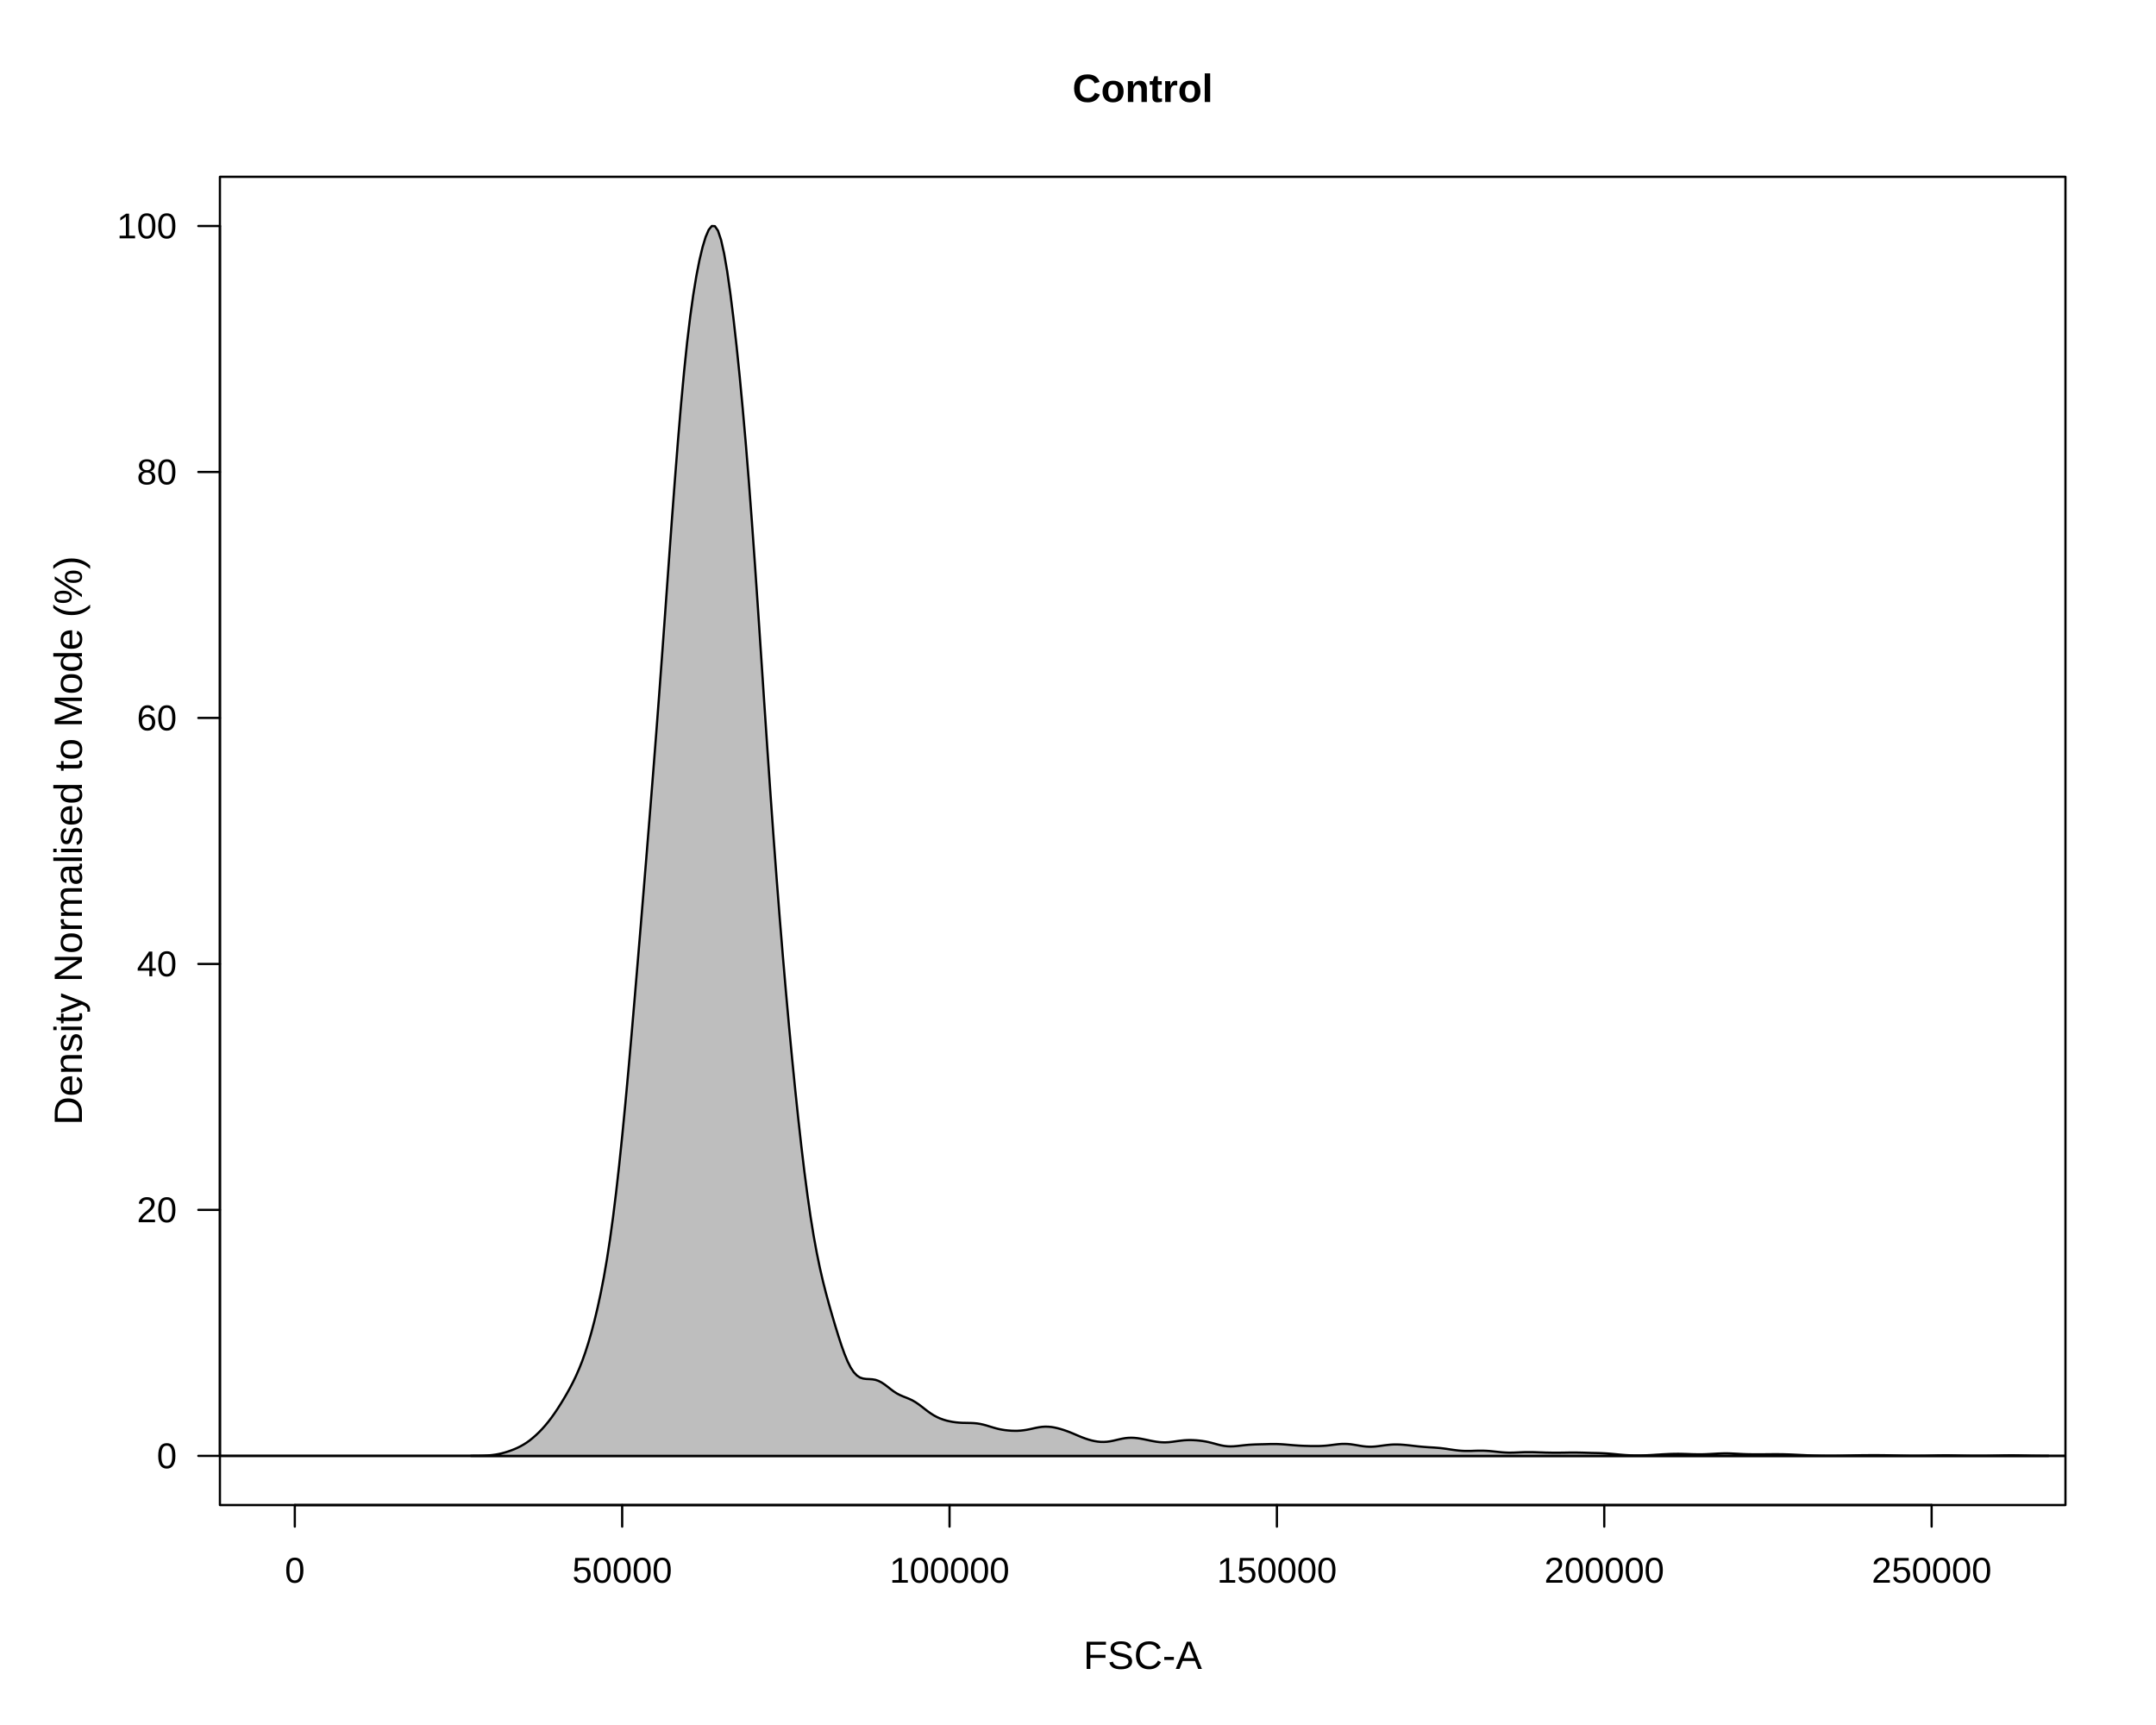
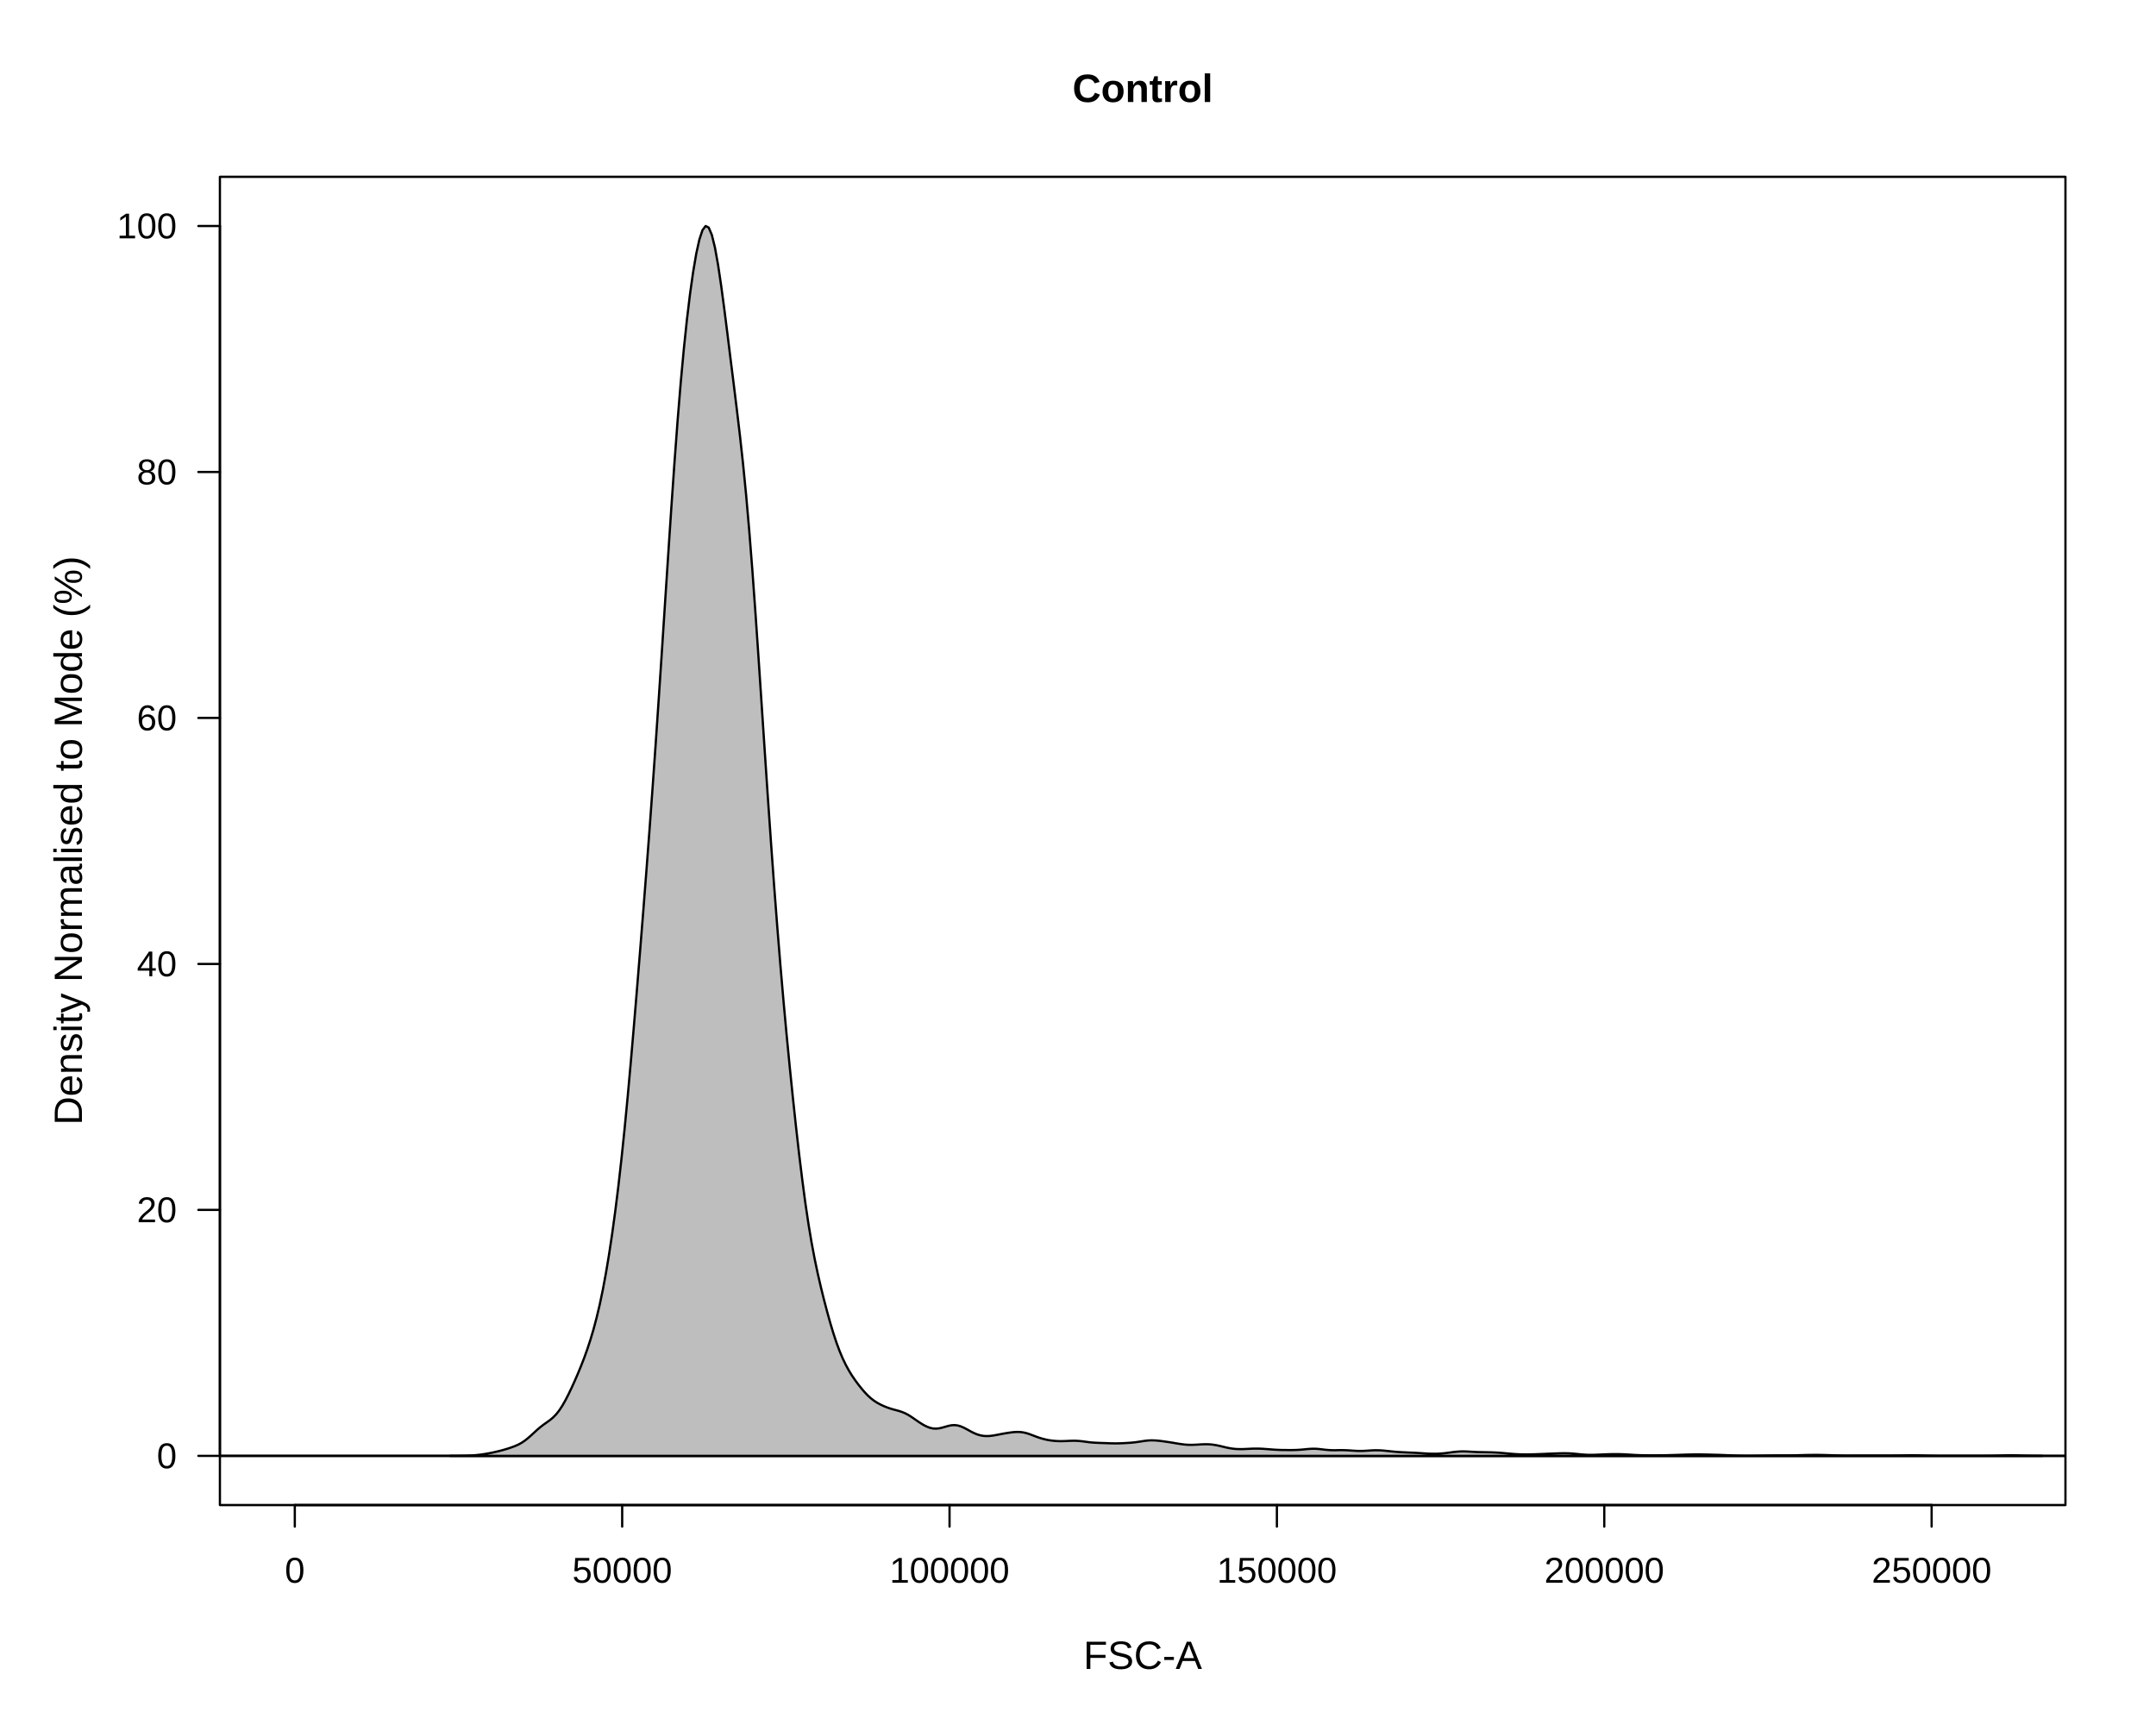
<svg xmlns="http://www.w3.org/2000/svg" viewBox="0 0 720.00 576.00">
  <defs>
    <style type="text/css">
    line, polyline, polygon, path, rect, circle {
      fill: none;
      stroke: #000000;
      stroke-linecap: round;
      stroke-linejoin: round;
      stroke-miterlimit: 10.00;
    }
  </style>
  </defs>
  <rect width="100%" height="100%" style="stroke: none; fill: #FFFFFF;" />
  <line x1="98.45" y1="502.56" x2="645.07" y2="502.56" style="stroke-width: 0.75;" />
  <line x1="98.45" y1="502.56" x2="98.45" y2="509.76" style="stroke-width: 0.75;" />
  <line x1="207.78" y1="502.56" x2="207.78" y2="509.76" style="stroke-width: 0.75;" />
  <line x1="317.10" y1="502.56" x2="317.10" y2="509.76" style="stroke-width: 0.75;" />
  <line x1="426.42" y1="502.56" x2="426.42" y2="509.76" style="stroke-width: 0.75;" />
  <line x1="535.75" y1="502.56" x2="535.75" y2="509.76" style="stroke-width: 0.75;" />
  <line x1="645.07" y1="502.56" x2="645.07" y2="509.76" style="stroke-width: 0.75;" />
  <text x="95.12" y="528.48" style="font-size: 12.00px; font-family: Liberation Sans;" textLength="6.67px" lengthAdjust="spacingAndGlyphs">0</text>
  <text x="191.10" y="528.48" style="font-size: 12.00px; font-family: Liberation Sans;" textLength="33.36px" lengthAdjust="spacingAndGlyphs">50000</text>
  <text x="297.08" y="528.48" style="font-size: 12.00px; font-family: Liberation Sans;" textLength="40.03px" lengthAdjust="spacingAndGlyphs">100000</text>
  <text x="406.41" y="528.48" style="font-size: 12.00px; font-family: Liberation Sans;" textLength="40.03px" lengthAdjust="spacingAndGlyphs">150000</text>
  <text x="515.73" y="528.48" style="font-size: 12.00px; font-family: Liberation Sans;" textLength="40.03px" lengthAdjust="spacingAndGlyphs">200000</text>
  <text x="625.05" y="528.48" style="font-size: 12.00px; font-family: Liberation Sans;" textLength="40.03px" lengthAdjust="spacingAndGlyphs">250000</text>
  <line x1="73.44" y1="486.13" x2="73.44" y2="75.47" style="stroke-width: 0.75;" />
  <line x1="73.44" y1="486.13" x2="66.24" y2="486.13" style="stroke-width: 0.75;" />
  <line x1="73.44" y1="404.00" x2="66.24" y2="404.00" style="stroke-width: 0.75;" />
  <line x1="73.44" y1="321.87" x2="66.24" y2="321.87" style="stroke-width: 0.75;" />
  <line x1="73.44" y1="239.73" x2="66.24" y2="239.73" style="stroke-width: 0.75;" />
  <line x1="73.44" y1="157.60" x2="66.24" y2="157.60" style="stroke-width: 0.75;" />
  <line x1="73.44" y1="75.47" x2="66.24" y2="75.47" style="stroke-width: 0.75;" />
  <text x="52.37" y="490.26" style="font-size: 12.00px; font-family: Liberation Sans;" textLength="6.67px" lengthAdjust="spacingAndGlyphs">0</text>
  <text x="45.70" y="408.12" style="font-size: 12.00px; font-family: Liberation Sans;" textLength="13.34px" lengthAdjust="spacingAndGlyphs">20</text>
  <text x="45.70" y="325.99" style="font-size: 12.00px; font-family: Liberation Sans;" textLength="13.34px" lengthAdjust="spacingAndGlyphs">40</text>
  <text x="45.70" y="243.86" style="font-size: 12.00px; font-family: Liberation Sans;" textLength="13.34px" lengthAdjust="spacingAndGlyphs">60</text>
  <text x="45.70" y="161.73" style="font-size: 12.00px; font-family: Liberation Sans;" textLength="13.34px" lengthAdjust="spacingAndGlyphs">80</text>
  <text x="39.02" y="79.59" style="font-size: 12.00px; font-family: Liberation Sans;" textLength="20.02px" lengthAdjust="spacingAndGlyphs">100</text>
  <polyline points="73.44,502.56 689.76,502.56 689.76,59.04 73.44,59.04 73.44,502.56 " style="stroke-width: 0.75;" />
  <defs>
    <clipPath id="cpNzMuNDR8Njg5Ljc2fDUwMi41Nnw1OS4wNA==">
      <rect x="73.44" y="59.04" width="616.32" height="443.52" />
    </clipPath>
  </defs>
  <line x1="73.44" y1="486.13" x2="689.76" y2="486.13" style="stroke-width: 0.75;" clip-path="url(#cpNzMuNDR8Njg5Ljc2fDUwMi41Nnw1OS4wNA==)" />
  <line x1="73.44" y1="486.13" x2="689.76" y2="486.13" style="stroke-width: 0.75;" clip-path="url(#cpNzMuNDR8Njg5Ljc2fDUwMi41Nnw1OS4wNA==)" />
  <defs>
    <clipPath id="cpMC4wMHw3MjAuMDB8NTc2LjAwfDAuMDA=">
      <rect x="0.00" y="0.00" width="720.00" height="576.00" />
    </clipPath>
  </defs>
  <g clip-path="url(#cpMC4wMHw3MjAuMDB8NTc2LjAwfDAuMDA=)">
    <text x="358.15" y="34.06" style="font-size: 13.20px; font-weight: bold; font-family: Liberation Sans;" textLength="46.89px" lengthAdjust="spacingAndGlyphs">Control</text>
  </g>
  <g clip-path="url(#cpMC4wMHw3MjAuMDB8NTc2LjAwfDAuMDA=)">
    <text x="361.81" y="557.28" style="font-size: 13.20px; font-family: Liberation Sans;" textLength="39.58px" lengthAdjust="spacingAndGlyphs">FSC-A</text>
  </g>
  <g clip-path="url(#cpMC4wMHw3MjAuMDB8NTc2LjAwfDAuMDA=)">
    <text transform="translate(27.36,375.67) rotate(-90)" style="font-size: 13.20px; font-family: Liberation Sans;" textLength="189.73px" lengthAdjust="spacingAndGlyphs">Density Normalised to Mode (%)</text>
  </g>
  <defs>
    <clipPath id="cpNzMuNDR8Njg5Ljc2fDUwMi41Nnw1OS4wNA==">
      <rect x="73.44" y="59.04" width="616.32" height="443.52" />
    </clipPath>
  </defs>
-   <polygon points="157.30,486.13 158.33,486.12 159.36,486.12 160.39,486.10 161.42,486.07 162.45,486.02 163.48,485.95 164.51,485.84 165.54,485.70 166.58,485.51 167.61,485.27 168.64,484.99 169.67,484.67 170.70,484.31 171.73,483.91 172.76,483.46 173.79,482.95 174.82,482.37 175.85,481.72 176.88,480.98 177.91,480.15 178.95,479.24 179.98,478.26 181.01,477.19 182.04,476.04 183.07,474.79 184.10,473.45 185.13,472.01 186.16,470.48 187.19,468.87 188.22,467.18 189.25,465.42 190.29,463.56 191.32,461.59 192.35,459.45 193.38,457.11 194.41,454.53 195.44,451.64 196.47,448.43 197.50,444.89 198.53,440.98 199.56,436.67 200.59,431.90 201.63,426.59 202.66,420.63 203.69,413.95 204.72,406.47 205.75,398.15 206.78,389.01 207.81,379.09 208.84,368.48 209.87,357.28 210.90,345.60 211.93,333.58 212.96,321.30 214.00,308.87 215.03,296.36 216.06,283.76 217.09,271.03 218.12,258.10 219.15,244.87 220.18,231.29 221.21,217.35 222.24,203.14 223.27,188.82 224.30,174.62 225.34,160.81 226.37,147.66 227.40,135.42 228.43,124.28 229.46,114.36 230.49,105.79 231.52,98.41 232.55,92.15 233.58,86.89 234.61,82.56 235.64,79.15 236.67,76.74 237.71,75.47 238.74,75.52 239.77,77.03 240.80,80.10 241.83,84.69 242.86,90.68 243.89,97.90 244.92,106.15 245.95,115.31 246.98,125.30 248.01,136.20 249.05,148.00 250.08,160.74 251.11,174.39 252.14,188.83 253.17,203.87 254.20,219.26 255.23,234.73 256.26,250.03 257.29,264.97 258.32,279.40 259.35,293.24 260.38,306.45 261.42,319.04 262.45,331.02 263.48,342.44 264.51,353.31 265.54,363.63 266.57,373.43 267.60,382.65 268.63,391.24 269.66,399.13 270.69,406.27 271.72,412.66 272.76,418.32 273.79,423.33 274.82,427.79 275.85,431.85 276.88,435.63 277.91,439.23 278.94,442.71 279.97,446.05 281.00,449.22 282.03,452.10 283.06,454.60 284.09,456.65 285.13,458.21 286.16,459.29 287.19,459.97 288.22,460.31 289.25,460.45 290.28,460.50 291.31,460.57 292.34,460.74 293.37,461.09 294.40,461.62 295.43,462.30 296.47,463.09 297.50,463.90 298.53,464.66 299.56,465.32 300.59,465.85 301.62,466.29 302.65,466.70 303.68,467.12 304.71,467.61 305.74,468.21 306.77,468.91 307.80,469.68 308.84,470.49 309.87,471.28 310.90,472.01 311.93,472.65 312.96,473.20 313.99,473.66 315.02,474.03 316.05,474.34 317.08,474.58 318.11,474.78 319.14,474.93 320.18,475.03 321.21,475.10 322.24,475.12 323.27,475.14 324.30,475.16 325.33,475.21 326.36,475.31 327.39,475.48 328.42,475.71 329.45,475.99 330.48,476.31 331.51,476.62 332.55,476.92 333.58,477.18 334.61,477.38 335.64,477.54 336.67,477.65 337.70,477.73 338.73,477.76 339.76,477.76 340.79,477.70 341.82,477.59 342.85,477.43 343.89,477.23 344.92,477.00 345.95,476.77 346.98,476.58 348.01,476.44 349.04,476.38 350.07,476.40 351.10,476.49 352.13,476.66 353.16,476.89 354.19,477.17 355.22,477.49 356.26,477.85 357.29,478.24 358.32,478.66 359.35,479.10 360.38,479.54 361.41,479.96 362.44,480.34 363.47,480.68 364.50,480.97 365.53,481.20 366.56,481.37 367.60,481.47 368.63,481.48 369.66,481.42 370.69,481.28 371.72,481.08 372.75,480.84 373.78,480.60 374.81,480.38 375.84,480.21 376.87,480.11 377.90,480.08 378.93,480.13 379.97,480.24 381.00,480.40 382.03,480.60 383.06,480.81 384.09,481.03 385.12,481.23 386.15,481.41 387.18,481.54 388.21,481.61 389.24,481.62 390.27,481.57 391.31,481.46 392.34,481.32 393.37,481.17 394.40,481.04 395.43,480.93 396.46,480.87 397.49,480.85 398.52,480.88 399.55,480.94 400.58,481.04 401.61,481.17 402.64,481.34 403.68,481.56 404.71,481.81 405.74,482.09 406.77,482.37 407.80,482.62 408.83,482.81 409.86,482.93 410.89,482.97 411.92,482.94 412.95,482.86 413.98,482.75 415.02,482.63 416.05,482.52 417.08,482.43 418.11,482.37 419.14,482.32 420.17,482.29 421.20,482.26 422.23,482.24 423.26,482.21 424.29,482.18 425.32,482.17 426.35,482.18 427.39,482.22 428.42,482.28 429.45,482.36 430.48,482.45 431.51,482.54 432.54,482.62 433.57,482.69 434.60,482.75 435.63,482.79 436.66,482.82 437.69,482.85 438.73,482.86 439.76,482.86 440.79,482.84 441.82,482.79 442.85,482.72 443.88,482.61 444.91,482.48 445.94,482.35 446.97,482.23 448.00,482.15 449.03,482.13 450.06,482.16 451.10,482.26 452.13,482.41 453.16,482.58 454.19,482.76 455.22,482.92 456.25,483.03 457.28,483.08 458.31,483.07 459.34,483.00 460.37,482.88 461.40,482.74 462.44,482.60 463.47,482.48 464.50,482.38 465.53,482.33 466.56,482.33 467.59,482.36 468.62,482.43 469.65,482.52 470.68,482.63 471.71,482.75 472.74,482.87 473.77,482.98 474.81,483.08 475.84,483.16 476.87,483.24 477.90,483.30 478.93,483.36 479.96,483.44 480.99,483.53 482.02,483.65 483.05,483.79 484.08,483.95 485.11,484.10 486.15,484.24 487.18,484.36 488.21,484.44 489.24,484.49 490.27,484.49 491.30,484.48 492.33,484.44 493.36,484.41 494.39,484.40 495.42,484.41 496.45,484.45 497.48,484.52 498.52,484.62 499.55,484.73 500.58,484.84 501.61,484.94 502.64,485.01 503.67,485.05 504.70,485.05 505.73,485.03 506.76,484.99 507.79,484.94 508.82,484.90 509.86,484.88 510.89,484.88 511.92,484.89 512.95,484.92 513.98,484.96 515.01,484.99 516.04,485.03 517.07,485.05 518.10,485.07 519.13,485.08 520.16,485.08 521.19,485.07 522.23,485.06 523.26,485.04 524.29,485.02 525.32,485.02 526.35,485.02 527.38,485.04 528.41,485.06 529.44,485.09 530.47,485.12 531.50,485.15 532.53,485.17 533.57,485.19 534.60,485.22 535.63,485.27 536.66,485.33 537.69,485.41 538.72,485.50 539.75,485.60 540.78,485.70 541.81,485.79 542.84,485.87 543.87,485.93 544.90,485.98 545.94,486.00 546.97,486.01 548.00,486.00 549.03,485.97 550.06,485.93 551.09,485.88 552.12,485.82 553.15,485.75 554.18,485.69 555.21,485.62 556.24,485.57 557.28,485.52 558.31,485.48 559.34,485.46 560.37,485.45 561.40,485.46 562.43,485.49 563.46,485.52 564.49,485.56 565.52,485.59 566.55,485.61 567.58,485.62 568.61,485.61 569.65,485.58 570.68,485.53 571.71,485.48 572.74,485.42 573.77,485.36 574.80,485.32 575.83,485.29 576.86,485.29 577.89,485.32 578.92,485.37 579.95,485.42 580.99,485.48 582.02,485.53 583.05,485.57 584.08,485.60 585.11,485.61 586.14,485.62 587.17,485.62 588.20,485.61 589.23,485.61 590.26,485.60 591.29,485.59 592.32,485.58 593.36,485.58 594.39,485.59 595.42,485.60 596.45,485.63 597.48,485.66 598.51,485.70 599.54,485.75 600.57,485.80 601.60,485.85 602.63,485.90 603.66,485.95 604.70,485.99 605.73,486.03 606.76,486.06 607.79,486.08 608.82,486.10 609.85,486.11 610.88,486.12 611.91,486.12 612.94,486.11 613.97,486.10 615.00,486.08 616.03,486.06 617.07,486.03 618.10,486.01 619.13,485.98 620.16,485.96 621.19,485.94 622.22,485.92 623.25,485.92 624.28,485.91 625.31,485.91 626.34,485.91 627.37,485.91 628.41,485.92 629.44,485.93 630.47,485.95 631.50,485.97 632.53,486.00 633.56,486.02 634.59,486.05 635.62,486.07 636.65,486.09 637.68,486.11 638.71,486.11 639.74,486.11 640.78,486.11 641.81,486.10 642.84,486.09 643.87,486.07 644.90,486.04 645.93,486.02 646.96,485.99 647.99,485.98 649.02,485.96 650.05,485.96 651.08,485.97 652.12,485.99 653.15,486.01 654.18,486.04 655.21,486.06 656.24,486.08 657.27,486.10 658.30,486.11 659.33,486.12 660.36,486.12 661.39,486.12 662.42,486.12 663.45,486.11 664.49,486.09 665.52,486.07 666.55,486.05 667.58,486.03 668.61,486.00 669.64,485.98 670.67,485.97 671.70,485.96 672.73,485.97 673.76,485.98 674.79,486.00 675.83,486.03 676.86,486.05 677.89,486.08 678.92,486.10 679.95,486.11 680.98,486.12 682.01,486.13 683.04,486.13 684.07,486.13 " style="stroke-width: 0.75; fill: #BEBEBE;" clip-path="url(#cpNzMuNDR8Njg5Ljc2fDUwMi41Nnw1OS4wNA==)" />
+   <polygon points="150.32,486.13 151.36,486.13 152.40,486.13 153.44,486.12 154.48,486.10 155.53,486.08 156.57,486.04 157.61,485.99 158.65,485.91 159.69,485.81 160.73,485.68 161.77,485.53 162.81,485.35 163.85,485.16 164.89,484.94 165.93,484.70 166.97,484.45 168.01,484.17 169.05,483.87 170.09,483.54 171.13,483.18 172.17,482.78 173.21,482.31 174.25,481.73 175.29,481.03 176.33,480.20 177.38,479.28 178.42,478.32 179.46,477.37 180.50,476.49 181.54,475.69 182.58,474.96 183.62,474.21 184.66,473.35 185.70,472.30 186.74,470.98 187.78,469.40 188.82,467.58 189.86,465.55 190.90,463.38 191.94,461.09 192.98,458.69 194.02,456.17 195.06,453.50 196.10,450.61 197.14,447.46 198.18,443.97 199.22,440.07 200.27,435.66 201.31,430.70 202.35,425.11 203.39,418.89 204.43,411.99 205.47,404.40 206.51,396.04 207.55,386.86 208.59,376.86 209.63,366.04 210.67,354.51 211.71,342.41 212.75,329.92 213.79,317.14 214.83,304.11 215.87,290.77 216.91,277.03 217.95,262.79 218.99,248.02 220.03,232.73 221.07,217.01 222.11,201.04 223.16,185.07 224.20,169.43 225.24,154.48 226.28,140.53 227.32,127.87 228.36,116.62 229.40,106.72 230.44,98.13 231.48,90.78 232.52,84.69 233.56,79.98 234.60,76.84 235.64,75.47 236.68,75.99 237.72,78.44 238.76,82.67 239.80,88.45 240.84,95.42 241.88,103.19 242.92,111.41 243.96,119.78 245.01,128.16 246.05,136.60 247.09,145.34 248.13,154.76 249.17,165.30 250.21,177.17 251.25,190.37 252.29,204.73 253.33,219.91 254.37,235.50 255.41,251.17 256.45,266.59 257.49,281.55 258.53,295.87 259.57,309.45 260.61,322.23 261.65,334.23 262.69,345.53 263.73,356.23 264.77,366.40 265.81,376.08 266.85,385.24 267.90,393.79 268.94,401.64 269.98,408.65 271.02,414.87 272.06,420.37 273.10,425.31 274.14,429.81 275.18,434.02 276.22,437.98 277.26,441.71 278.30,445.17 279.34,448.31 280.38,451.12 281.42,453.60 282.46,455.76 283.50,457.66 284.54,459.35 285.58,460.87 286.62,462.28 287.66,463.59 288.70,464.81 289.74,465.91 290.79,466.87 291.83,467.68 292.87,468.36 293.91,468.93 294.95,469.43 295.99,469.86 297.03,470.24 298.07,470.56 299.11,470.84 300.15,471.12 301.19,471.46 302.23,471.89 303.27,472.43 304.31,473.08 305.35,473.79 306.39,474.52 307.43,475.21 308.47,475.84 309.51,476.36 310.55,476.76 311.59,476.99 312.63,477.04 313.68,476.93 314.72,476.69 315.76,476.39 316.80,476.10 317.84,475.90 318.88,475.86 319.92,476.00 320.96,476.32 322.00,476.79 323.04,477.34 324.08,477.92 325.12,478.45 326.16,478.90 327.20,479.23 328.24,479.44 329.28,479.52 330.32,479.50 331.36,479.39 332.40,479.22 333.44,479.02 334.48,478.82 335.53,478.63 336.57,478.46 337.61,478.31 338.65,478.19 339.69,478.14 340.73,478.17 341.77,478.31 342.81,478.55 343.85,478.89 344.89,479.28 345.93,479.68 346.97,480.05 348.01,480.37 349.05,480.64 350.09,480.86 351.13,481.02 352.17,481.13 353.21,481.20 354.25,481.22 355.29,481.20 356.33,481.16 357.37,481.11 358.42,481.08 359.46,481.10 360.50,481.17 361.54,481.28 362.58,481.42 363.62,481.56 364.66,481.67 365.70,481.74 366.74,481.79 367.78,481.83 368.82,481.86 369.86,481.90 370.90,481.94 371.94,481.96 372.98,481.96 374.02,481.94 375.06,481.90 376.10,481.84 377.14,481.78 378.18,481.69 379.22,481.58 380.26,481.43 381.31,481.27 382.35,481.11 383.39,481.00 384.43,480.95 385.47,480.97 386.51,481.04 387.55,481.15 388.59,481.29 389.63,481.44 390.67,481.59 391.71,481.76 392.75,481.94 393.79,482.11 394.83,482.26 395.87,482.38 396.91,482.44 397.95,482.46 398.99,482.42 400.03,482.37 401.07,482.30 402.11,482.26 403.15,482.25 404.20,482.30 405.24,482.42 406.28,482.59 407.32,482.81 408.36,483.06 409.40,483.31 410.44,483.53 411.48,483.70 412.52,483.82 413.56,483.87 414.60,483.88 415.64,483.85 416.68,483.80 417.72,483.75 418.76,483.71 419.80,483.71 420.84,483.73 421.88,483.78 422.92,483.86 423.96,483.94 425.00,484.02 426.05,484.09 427.09,484.14 428.13,484.17 429.17,484.18 430.21,484.19 431.25,484.19 432.29,484.18 433.33,484.14 434.37,484.07 435.41,483.98 436.45,483.87 437.49,483.79 438.53,483.75 439.57,483.77 440.61,483.86 441.65,483.98 442.69,484.10 443.73,484.19 444.77,484.24 445.81,484.25 446.85,484.23 447.89,484.21 448.94,484.23 449.98,484.27 451.02,484.34 452.06,484.41 453.10,484.47 454.14,484.49 455.18,484.48 456.22,484.42 457.26,484.36 458.30,484.29 459.34,484.26 460.38,484.27 461.42,484.32 462.46,484.41 463.50,484.52 464.54,484.63 465.58,484.73 466.62,484.82 467.66,484.89 468.70,484.94 469.74,484.99 470.78,485.04 471.83,485.08 472.87,485.13 473.91,485.19 474.95,485.26 475.99,485.33 477.03,485.39 478.07,485.42 479.11,485.43 480.15,485.41 481.19,485.35 482.23,485.26 483.27,485.14 484.31,485.00 485.35,484.86 486.39,484.75 487.43,484.67 488.47,484.64 489.51,484.66 490.55,484.71 491.59,484.77 492.63,484.83 493.68,484.87 494.72,484.89 495.76,484.91 496.80,484.93 497.84,484.95 498.88,484.99 499.92,485.04 500.96,485.11 502.00,485.19 503.04,485.29 504.08,485.38 505.12,485.47 506.16,485.55 507.20,485.61 508.24,485.64 509.28,485.65 510.32,485.65 511.36,485.63 512.40,485.61 513.44,485.57 514.48,485.53 515.52,485.49 516.57,485.44 517.61,485.40 518.65,485.36 519.69,485.32 520.73,485.28 521.77,485.26 522.81,485.26 523.85,485.28 524.89,485.34 525.93,485.43 526.97,485.53 528.01,485.64 529.05,485.72 530.09,485.78 531.13,485.80 532.17,485.79 533.21,485.75 534.25,485.71 535.29,485.66 536.33,485.62 537.37,485.58 538.41,485.56 539.46,485.55 540.50,485.56 541.54,485.58 542.58,485.63 543.62,485.69 544.66,485.75 545.70,485.82 546.74,485.87 547.78,485.91 548.82,485.93 549.86,485.95 550.90,485.96 551.94,485.96 552.98,485.96 554.02,485.95 555.06,485.94 556.10,485.93 557.14,485.90 558.18,485.87 559.22,485.84 560.26,485.81 561.30,485.77 562.35,485.74 563.39,485.70 564.43,485.68 565.47,485.66 566.51,485.65 567.55,485.65 568.59,485.67 569.63,485.69 570.67,485.71 571.71,485.74 572.75,485.77 573.79,485.79 574.83,485.83 575.87,485.87 576.91,485.92 577.95,485.96 578.99,486.01 580.03,486.05 581.07,486.08 582.11,486.10 583.15,486.11 584.20,486.11 585.24,486.11 586.28,486.09 587.32,486.08 588.36,486.06 589.40,486.03 590.44,486.02 591.48,486.00 592.52,485.99 593.56,485.98 594.60,485.98 595.64,485.98 596.68,485.98 597.72,485.97 598.76,485.96 599.80,485.94 600.84,485.91 601.88,485.88 602.92,485.85 603.96,485.83 605.00,485.82 606.04,485.81 607.09,485.81 608.13,485.83 609.17,485.85 610.21,485.88 611.25,485.91 612.29,485.95 613.33,485.98 614.37,486.01 615.41,486.03 616.45,486.05 617.49,486.05 618.53,486.05 619.57,486.04 620.61,486.03 621.65,486.03 622.69,486.03 623.73,486.03 624.77,486.03 625.81,486.03 626.85,486.03 627.89,486.03 628.93,486.03 629.98,486.03 631.02,486.03 632.06,486.03 633.10,486.02 634.14,486.01 635.18,486.00 636.22,485.97 637.26,485.95 638.30,485.94 639.34,485.95 640.38,485.96 641.42,485.99 642.46,486.02 643.50,486.06 644.54,486.08 645.58,486.10 646.62,486.12 647.66,486.13 648.70,486.13 649.74,486.13 650.78,486.13 651.83,486.13 652.87,486.13 653.91,486.13 654.95,486.13 655.99,486.13 657.03,486.13 658.07,486.13 659.11,486.13 660.15,486.13 661.19,486.13 662.23,486.13 663.27,486.12 664.31,486.11 665.35,486.10 666.39,486.07 667.43,486.04 668.47,486.01 669.51,485.97 670.55,485.95 671.59,485.94 672.63,485.95 673.67,485.97 674.72,486.01 675.76,486.04 676.80,486.07 677.84,486.09 678.88,486.11 679.92,486.12 680.96,486.13 682.00,486.13 " style="stroke-width: 0.75; fill: #BEBEBE;" clip-path="url(#cpNzMuNDR8Njg5Ljc2fDUwMi41Nnw1OS4wNA==)" />
</svg>
